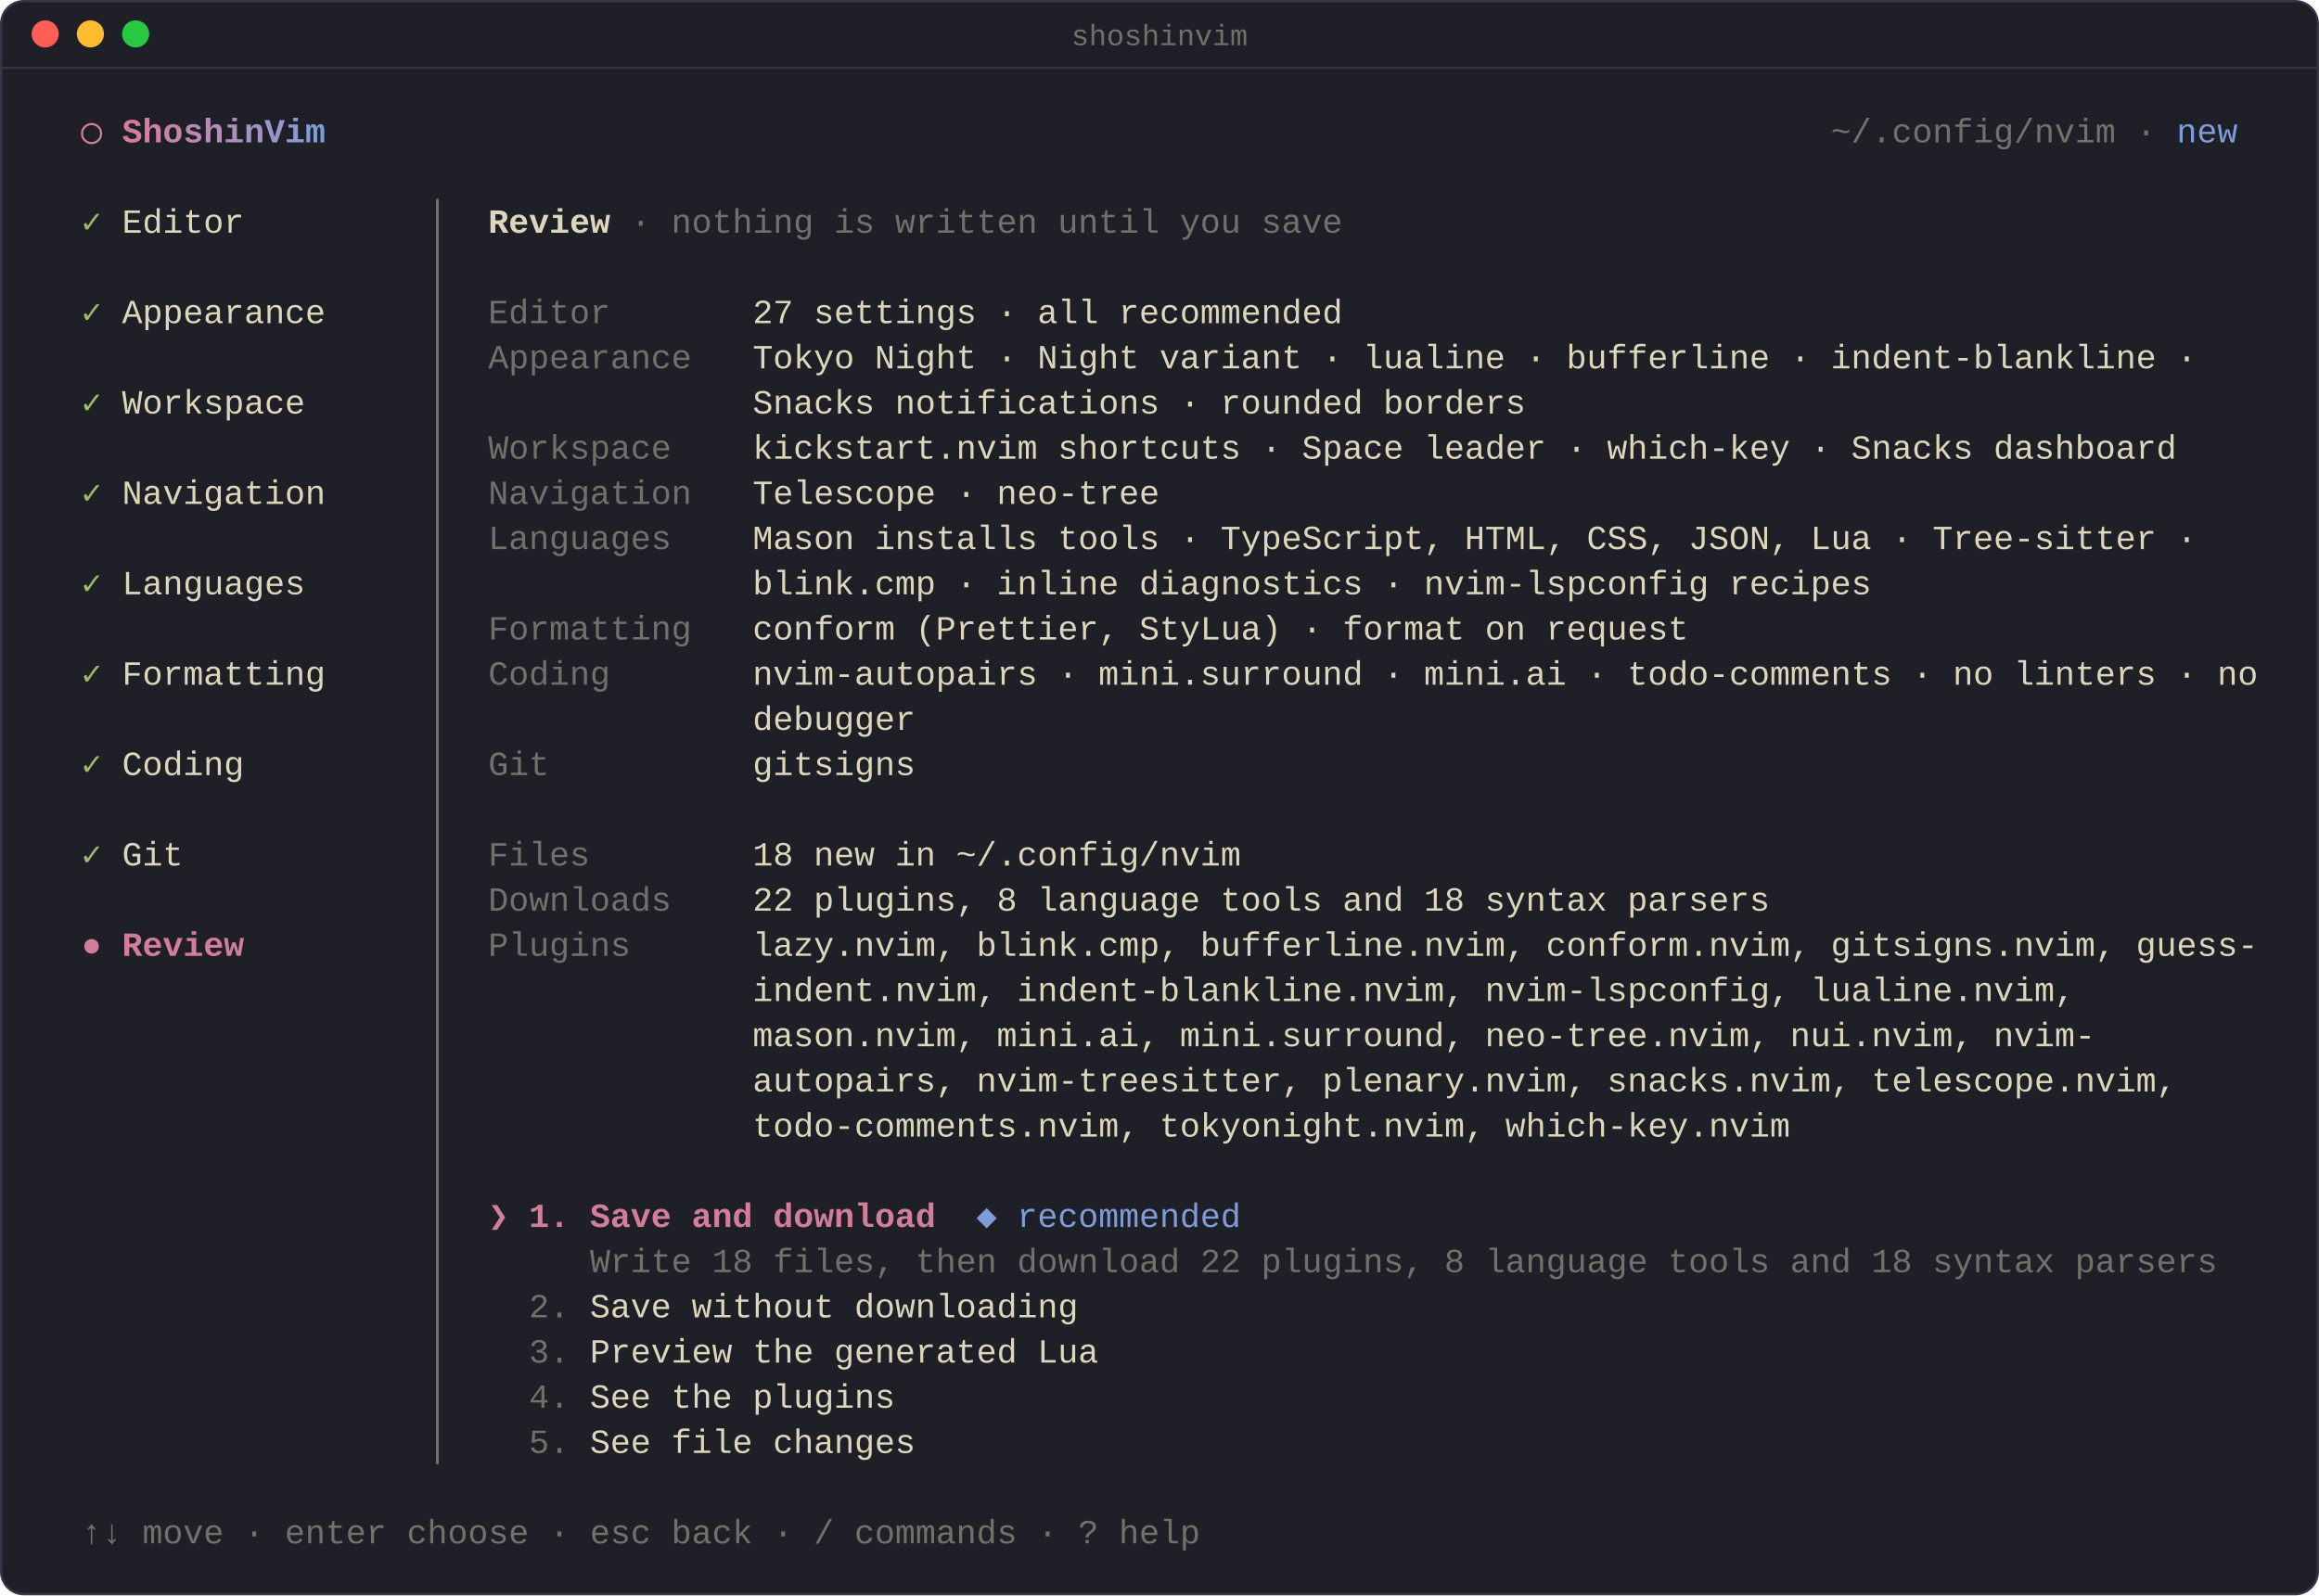
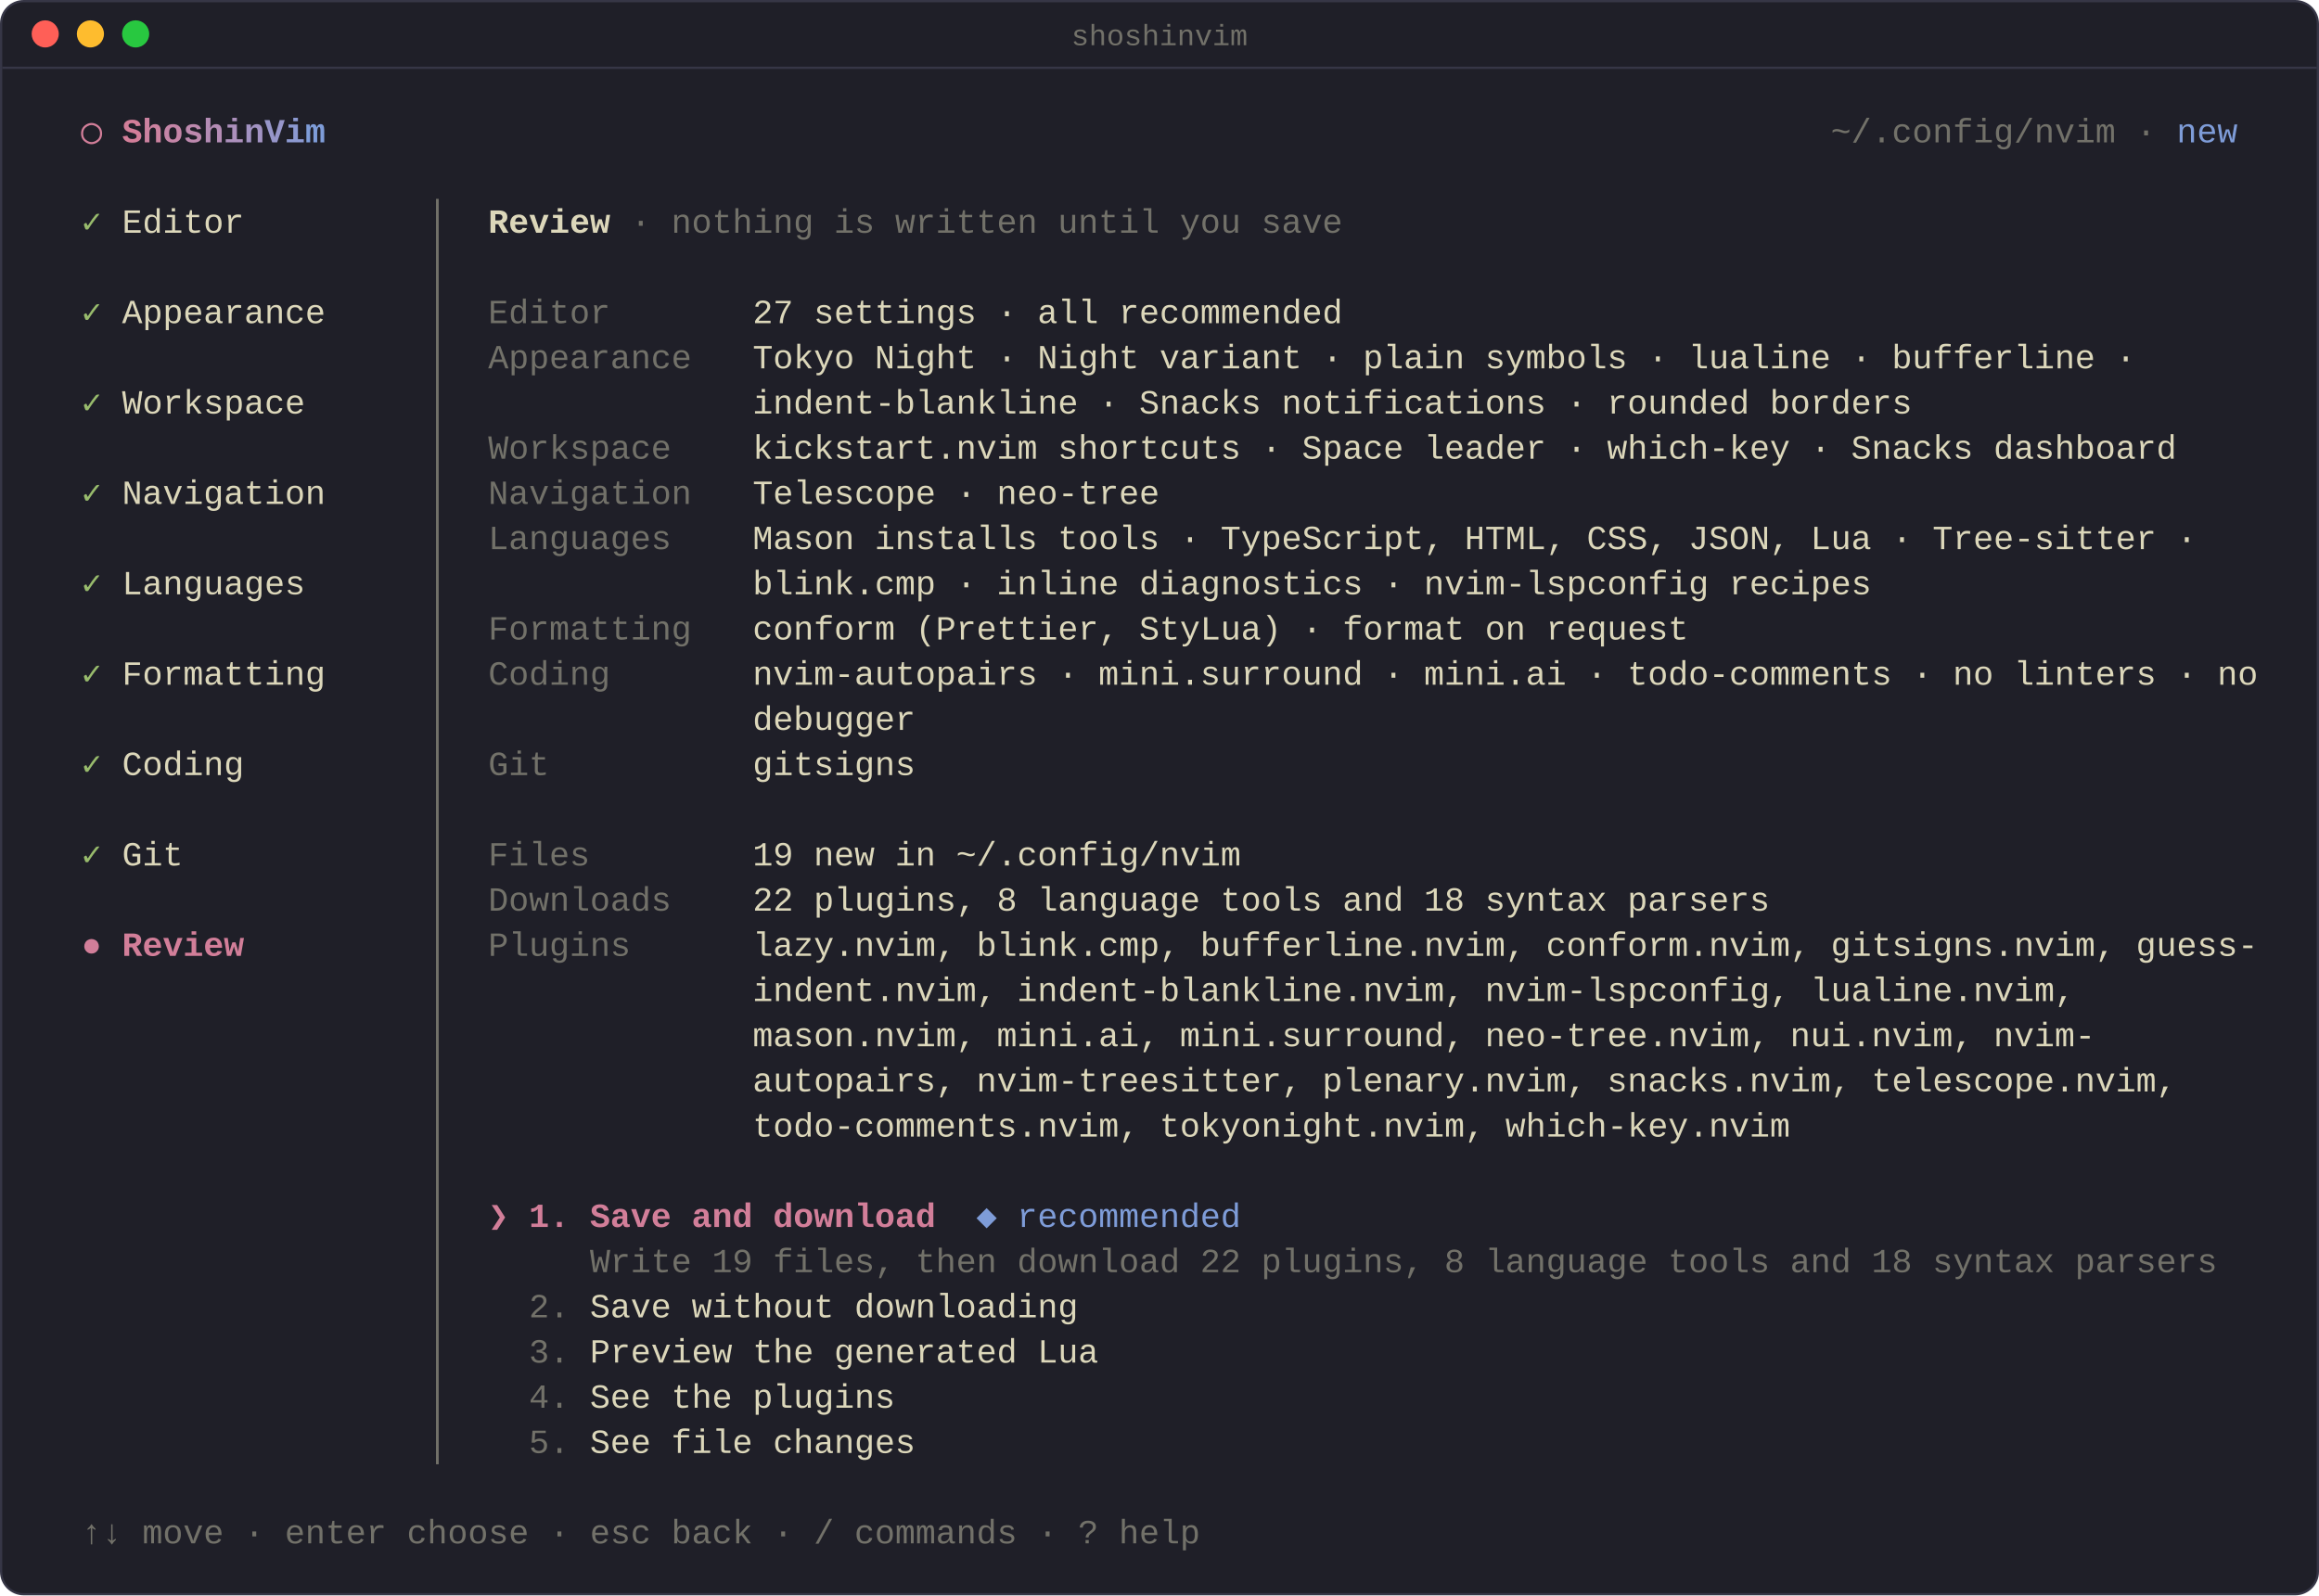
<svg xmlns="http://www.w3.org/2000/svg" width="1026" height="706" viewBox="0 0 1026 706" font-family="ui-monospace,SFMono-Regular,Menlo,Consolas,'Liberation Mono',monospace" font-size="15">
  <rect x="0.5" y="0.5" width="1025" height="705" rx="10" fill="#1F1F28" stroke="#363646" />
  <path d="M1 30 H1025" stroke="#363646" />
  <circle cx="20" cy="15" r="6" fill="#FF5F57" />
  <circle cx="40" cy="15" r="6" fill="#FEBC2E" />
  <circle cx="60" cy="15" r="6" fill="#28C840" />
  <text x="513" y="20" fill="#727169" font-size="13" text-anchor="middle">shoshinvim</text>
  <g shape-rendering="crispEdges">
</g>
  <text x="36" y="63" fill="#D27E99" font-weight="bold">◯</text>
  <text x="54" y="63" fill="#D27E99" font-weight="bold">S</text>
  <text x="63" y="63" fill="#CC82A0" font-weight="bold">h</text>
  <text x="72" y="63" fill="#C485A7" font-weight="bold">o</text>
  <text x="81" y="63" fill="#BD89AE" font-weight="bold">s</text>
  <text x="90" y="63" fill="#B48CB5" font-weight="bold">h</text>
  <text x="99" y="63" fill="#AC90BC" font-weight="bold">i</text>
  <text x="108" y="63" fill="#A293C3" font-weight="bold">n</text>
  <text x="117" y="63" fill="#9796CA" font-weight="bold">V</text>
  <text x="126" y="63" fill="#8C99D1" font-weight="bold">i</text>
  <text x="135" y="63" fill="#7E9CD8" font-weight="bold">m</text>
  <text x="810 819 828 837 846 855 864 873 882 891 900 909 918 927" y="63" fill="#727169">~/.config/nvim</text>
  <text x="945" y="63" fill="#727169">·</text>
  <text x="963 972 981" y="63" fill="#7E9CD8">new</text>
  <text x="36" y="103" fill="#98BB6C">✓</text>
  <text x="54 63 72 81 90 99" y="103" fill="#DCD7BA">Editor</text>
  <text x="216 225 234 243 252 261" y="103" fill="#DCD7BA" font-weight="bold">Review</text>
  <text x="279" y="103" fill="#727169">·</text>
  <text x="297 306 315 324 333 342 351" y="103" fill="#727169">nothing</text>
  <text x="369 378" y="103" fill="#727169">is</text>
  <text x="396 405 414 423 432 441 450" y="103" fill="#727169">written</text>
  <text x="468 477 486 495 504" y="103" fill="#727169">until</text>
  <text x="522 531 540" y="103" fill="#727169">you</text>
  <text x="558 567 576 585" y="103" fill="#727169">save</text>
  <text x="36" y="143" fill="#98BB6C">✓</text>
  <text x="54 63 72 81 90 99 108 117 126 135" y="143" fill="#DCD7BA">Appearance</text>
  <text x="216 225 234 243 252 261" y="143" fill="#727169">Editor</text>
  <text x="333 342" y="143" fill="#DCD7BA">27</text>
  <text x="360 369 378 387 396 405 414 423" y="143" fill="#DCD7BA">settings</text>
  <text x="441" y="143" fill="#DCD7BA">·</text>
  <text x="459 468 477" y="143" fill="#DCD7BA">all</text>
  <text x="495 504 513 522 531 540 549 558 567 576 585" y="143" fill="#DCD7BA">recommended</text>
  <text x="216 225 234 243 252 261 270 279 288 297" y="163" fill="#727169">Appearance</text>
  <text x="333 342 351 360 369" y="163" fill="#DCD7BA">Tokyo</text>
  <text x="387 396 405 414 423" y="163" fill="#DCD7BA">Night</text>
  <text x="441" y="163" fill="#DCD7BA">·</text>
  <text x="459 468 477 486 495" y="163" fill="#DCD7BA">Night</text>
  <text x="513 522 531 540 549 558 567" y="163" fill="#DCD7BA">variant</text>
  <text x="585" y="163" fill="#DCD7BA">·</text>
-   <text x="603 612 621 630 639 648 657" y="163" fill="#DCD7BA">lualine</text>
-   <text x="675" y="163" fill="#DCD7BA">·</text>
-   <text x="693 702 711 720 729 738 747 756 765 774" y="163" fill="#DCD7BA">bufferline</text>
-   <text x="792" y="163" fill="#DCD7BA">·</text>
-   <text x="810 819 828 837 846 855 864 873 882 891 900 909 918 927 936 945" y="163" fill="#DCD7BA">indent-blankline</text>
-   <text x="963" y="163" fill="#DCD7BA">·</text>
+   <text x="603 612 621 630 639" y="163" fill="#DCD7BA">plain</text>
+   <text x="657 666 675 684 693 702 711" y="163" fill="#DCD7BA">symbols</text>
+   <text x="729" y="163" fill="#DCD7BA">·</text>
+   <text x="747 756 765 774 783 792 801" y="163" fill="#DCD7BA">lualine</text>
+   <text x="819" y="163" fill="#DCD7BA">·</text>
+   <text x="837 846 855 864 873 882 891 900 909 918" y="163" fill="#DCD7BA">bufferline</text>
+   <text x="936" y="163" fill="#DCD7BA">·</text>
  <text x="36" y="183" fill="#98BB6C">✓</text>
  <text x="54 63 72 81 90 99 108 117 126" y="183" fill="#DCD7BA">Workspace</text>
-   <text x="333 342 351 360 369 378" y="183" fill="#DCD7BA">Snacks</text>
-   <text x="396 405 414 423 432 441 450 459 468 477 486 495 504" y="183" fill="#DCD7BA">notifications</text>
-   <text x="522" y="183" fill="#DCD7BA">·</text>
-   <text x="540 549 558 567 576 585 594" y="183" fill="#DCD7BA">rounded</text>
-   <text x="612 621 630 639 648 657 666" y="183" fill="#DCD7BA">borders</text>
+   <text x="333 342 351 360 369 378 387 396 405 414 423 432 441 450 459 468" y="183" fill="#DCD7BA">indent-blankline</text>
+   <text x="486" y="183" fill="#DCD7BA">·</text>
+   <text x="504 513 522 531 540 549" y="183" fill="#DCD7BA">Snacks</text>
+   <text x="567 576 585 594 603 612 621 630 639 648 657 666 675" y="183" fill="#DCD7BA">notifications</text>
+   <text x="693" y="183" fill="#DCD7BA">·</text>
+   <text x="711 720 729 738 747 756 765" y="183" fill="#DCD7BA">rounded</text>
+   <text x="783 792 801 810 819 828 837" y="183" fill="#DCD7BA">borders</text>
  <text x="216 225 234 243 252 261 270 279 288" y="203" fill="#727169">Workspace</text>
  <text x="333 342 351 360 369 378 387 396 405 414 423 432 441 450" y="203" fill="#DCD7BA">kickstart.nvim</text>
  <text x="468 477 486 495 504 513 522 531 540" y="203" fill="#DCD7BA">shortcuts</text>
  <text x="558" y="203" fill="#DCD7BA">·</text>
  <text x="576 585 594 603 612" y="203" fill="#DCD7BA">Space</text>
  <text x="630 639 648 657 666 675" y="203" fill="#DCD7BA">leader</text>
  <text x="693" y="203" fill="#DCD7BA">·</text>
  <text x="711 720 729 738 747 756 765 774 783" y="203" fill="#DCD7BA">which-key</text>
  <text x="801" y="203" fill="#DCD7BA">·</text>
  <text x="819 828 837 846 855 864" y="203" fill="#DCD7BA">Snacks</text>
  <text x="882 891 900 909 918 927 936 945 954" y="203" fill="#DCD7BA">dashboard</text>
  <text x="36" y="223" fill="#98BB6C">✓</text>
  <text x="54 63 72 81 90 99 108 117 126 135" y="223" fill="#DCD7BA">Navigation</text>
  <text x="216 225 234 243 252 261 270 279 288 297" y="223" fill="#727169">Navigation</text>
  <text x="333 342 351 360 369 378 387 396 405" y="223" fill="#DCD7BA">Telescope</text>
  <text x="423" y="223" fill="#DCD7BA">·</text>
  <text x="441 450 459 468 477 486 495 504" y="223" fill="#DCD7BA">neo-tree</text>
  <text x="216 225 234 243 252 261 270 279 288" y="243" fill="#727169">Languages</text>
  <text x="333 342 351 360 369" y="243" fill="#DCD7BA">Mason</text>
  <text x="387 396 405 414 423 432 441 450" y="243" fill="#DCD7BA">installs</text>
  <text x="468 477 486 495 504" y="243" fill="#DCD7BA">tools</text>
  <text x="522" y="243" fill="#DCD7BA">·</text>
  <text x="540 549 558 567 576 585 594 603 612 621 630" y="243" fill="#DCD7BA">TypeScript,</text>
  <text x="648 657 666 675 684" y="243" fill="#DCD7BA">HTML,</text>
  <text x="702 711 720 729" y="243" fill="#DCD7BA">CSS,</text>
  <text x="747 756 765 774 783" y="243" fill="#DCD7BA">JSON,</text>
  <text x="801 810 819" y="243" fill="#DCD7BA">Lua</text>
  <text x="837" y="243" fill="#DCD7BA">·</text>
  <text x="855 864 873 882 891 900 909 918 927 936 945" y="243" fill="#DCD7BA">Tree-sitter</text>
  <text x="963" y="243" fill="#DCD7BA">·</text>
  <text x="36" y="263" fill="#98BB6C">✓</text>
  <text x="54 63 72 81 90 99 108 117 126" y="263" fill="#DCD7BA">Languages</text>
  <text x="333 342 351 360 369 378 387 396 405" y="263" fill="#DCD7BA">blink.cmp</text>
  <text x="423" y="263" fill="#DCD7BA">·</text>
  <text x="441 450 459 468 477 486" y="263" fill="#DCD7BA">inline</text>
  <text x="504 513 522 531 540 549 558 567 576 585 594" y="263" fill="#DCD7BA">diagnostics</text>
  <text x="612" y="263" fill="#DCD7BA">·</text>
  <text x="630 639 648 657 666 675 684 693 702 711 720 729 738 747" y="263" fill="#DCD7BA">nvim-lspconfig</text>
  <text x="765 774 783 792 801 810 819" y="263" fill="#DCD7BA">recipes</text>
  <text x="216 225 234 243 252 261 270 279 288 297" y="283" fill="#727169">Formatting</text>
  <text x="333 342 351 360 369 378 387" y="283" fill="#DCD7BA">conform</text>
  <text x="405 414 423 432 441 450 459 468 477 486" y="283" fill="#DCD7BA">(Prettier,</text>
  <text x="504 513 522 531 540 549 558" y="283" fill="#DCD7BA">StyLua)</text>
  <text x="576" y="283" fill="#DCD7BA">·</text>
  <text x="594 603 612 621 630 639" y="283" fill="#DCD7BA">format</text>
  <text x="657 666" y="283" fill="#DCD7BA">on</text>
  <text x="684 693 702 711 720 729 738" y="283" fill="#DCD7BA">request</text>
  <text x="36" y="303" fill="#98BB6C">✓</text>
  <text x="54 63 72 81 90 99 108 117 126 135" y="303" fill="#DCD7BA">Formatting</text>
  <text x="216 225 234 243 252 261" y="303" fill="#727169">Coding</text>
  <text x="333 342 351 360 369 378 387 396 405 414 423 432 441 450" y="303" fill="#DCD7BA">nvim-autopairs</text>
  <text x="468" y="303" fill="#DCD7BA">·</text>
  <text x="486 495 504 513 522 531 540 549 558 567 576 585 594" y="303" fill="#DCD7BA">mini.surround</text>
  <text x="612" y="303" fill="#DCD7BA">·</text>
  <text x="630 639 648 657 666 675 684" y="303" fill="#DCD7BA">mini.ai</text>
  <text x="702" y="303" fill="#DCD7BA">·</text>
  <text x="720 729 738 747 756 765 774 783 792 801 810 819 828" y="303" fill="#DCD7BA">todo-comments</text>
  <text x="846" y="303" fill="#DCD7BA">·</text>
  <text x="864 873" y="303" fill="#DCD7BA">no</text>
  <text x="891 900 909 918 927 936 945" y="303" fill="#DCD7BA">linters</text>
  <text x="963" y="303" fill="#DCD7BA">·</text>
  <text x="981 990" y="303" fill="#DCD7BA">no</text>
  <text x="333 342 351 360 369 378 387 396" y="323" fill="#DCD7BA">debugger</text>
  <text x="36" y="343" fill="#98BB6C">✓</text>
  <text x="54 63 72 81 90 99" y="343" fill="#DCD7BA">Coding</text>
  <text x="216 225 234" y="343" fill="#727169">Git</text>
  <text x="333 342 351 360 369 378 387 396" y="343" fill="#DCD7BA">gitsigns</text>
  <text x="36" y="383" fill="#98BB6C">✓</text>
  <text x="54 63 72" y="383" fill="#DCD7BA">Git</text>
  <text x="216 225 234 243 252" y="383" fill="#727169">Files</text>
-   <text x="333 342" y="383" fill="#DCD7BA">18</text>
+   <text x="333 342" y="383" fill="#DCD7BA">19</text>
  <text x="360 369 378" y="383" fill="#DCD7BA">new</text>
  <text x="396 405" y="383" fill="#DCD7BA">in</text>
  <text x="423 432 441 450 459 468 477 486 495 504 513 522 531 540" y="383" fill="#DCD7BA">~/.config/nvim</text>
  <text x="216 225 234 243 252 261 270 279 288" y="403" fill="#727169">Downloads</text>
  <text x="333 342" y="403" fill="#DCD7BA">22</text>
  <text x="360 369 378 387 396 405 414 423" y="403" fill="#DCD7BA">plugins,</text>
  <text x="441" y="403" fill="#DCD7BA">8</text>
  <text x="459 468 477 486 495 504 513 522" y="403" fill="#DCD7BA">language</text>
  <text x="540 549 558 567 576" y="403" fill="#DCD7BA">tools</text>
  <text x="594 603 612" y="403" fill="#DCD7BA">and</text>
  <text x="630 639" y="403" fill="#DCD7BA">18</text>
  <text x="657 666 675 684 693 702" y="403" fill="#DCD7BA">syntax</text>
  <text x="720 729 738 747 756 765 774" y="403" fill="#DCD7BA">parsers</text>
  <text x="36" y="423" fill="#D27E99" font-weight="bold">●</text>
  <text x="54 63 72 81 90 99" y="423" fill="#D27E99" font-weight="bold">Review</text>
  <text x="216 225 234 243 252 261 270" y="423" fill="#727169">Plugins</text>
  <text x="333 342 351 360 369 378 387 396 405 414" y="423" fill="#DCD7BA">lazy.nvim,</text>
  <text x="432 441 450 459 468 477 486 495 504 513" y="423" fill="#DCD7BA">blink.cmp,</text>
  <text x="531 540 549 558 567 576 585 594 603 612 621 630 639 648 657 666" y="423" fill="#DCD7BA">bufferline.nvim,</text>
  <text x="684 693 702 711 720 729 738 747 756 765 774 783 792" y="423" fill="#DCD7BA">conform.nvim,</text>
  <text x="810 819 828 837 846 855 864 873 882 891 900 909 918 927" y="423" fill="#DCD7BA">gitsigns.nvim,</text>
  <text x="945 954 963 972 981 990" y="423" fill="#DCD7BA">guess-</text>
  <text x="333 342 351 360 369 378 387 396 405 414 423 432" y="443" fill="#DCD7BA">indent.nvim,</text>
  <text x="450 459 468 477 486 495 504 513 522 531 540 549 558 567 576 585 594 603 612 621 630 639" y="443" fill="#DCD7BA">indent-blankline.nvim,</text>
  <text x="657 666 675 684 693 702 711 720 729 738 747 756 765 774 783" y="443" fill="#DCD7BA">nvim-lspconfig,</text>
  <text x="801 810 819 828 837 846 855 864 873 882 891 900 909" y="443" fill="#DCD7BA">lualine.nvim,</text>
  <text x="333 342 351 360 369 378 387 396 405 414 423" y="463" fill="#DCD7BA">mason.nvim,</text>
  <text x="441 450 459 468 477 486 495 504" y="463" fill="#DCD7BA">mini.ai,</text>
  <text x="522 531 540 549 558 567 576 585 594 603 612 621 630 639" y="463" fill="#DCD7BA">mini.surround,</text>
  <text x="657 666 675 684 693 702 711 720 729 738 747 756 765 774" y="463" fill="#DCD7BA">neo-tree.nvim,</text>
  <text x="792 801 810 819 828 837 846 855 864" y="463" fill="#DCD7BA">nui.nvim,</text>
  <text x="882 891 900 909 918" y="463" fill="#DCD7BA">nvim-</text>
  <text x="333 342 351 360 369 378 387 396 405 414" y="483" fill="#DCD7BA">autopairs,</text>
  <text x="432 441 450 459 468 477 486 495 504 513 522 531 540 549 558 567" y="483" fill="#DCD7BA">nvim-treesitter,</text>
  <text x="585 594 603 612 621 630 639 648 657 666 675 684 693" y="483" fill="#DCD7BA">plenary.nvim,</text>
  <text x="711 720 729 738 747 756 765 774 783 792 801 810" y="483" fill="#DCD7BA">snacks.nvim,</text>
  <text x="828 837 846 855 864 873 882 891 900 909 918 927 936 945 954" y="483" fill="#DCD7BA">telescope.nvim,</text>
  <text x="333 342 351 360 369 378 387 396 405 414 423 432 441 450 459 468 477 486 495" y="503" fill="#DCD7BA">todo-comments.nvim,</text>
  <text x="513 522 531 540 549 558 567 576 585 594 603 612 621 630 639 648" y="503" fill="#DCD7BA">tokyonight.nvim,</text>
  <text x="666 675 684 693 702 711 720 729 738 747 756 765 774 783" y="503" fill="#DCD7BA">which-key.nvim</text>
  <text x="216" y="543" fill="#D27E99" font-weight="bold">❯</text>
  <text x="234 243" y="543" fill="#D27E99" font-weight="bold">1.</text>
  <text x="261 270 279 288" y="543" fill="#D27E99" font-weight="bold">Save</text>
  <text x="306 315 324" y="543" fill="#D27E99" font-weight="bold">and</text>
  <text x="342 351 360 369 378 387 396 405" y="543" fill="#D27E99" font-weight="bold">download</text>
  <text x="432" y="543" fill="#7E9CD8">◆</text>
  <text x="450 459 468 477 486 495 504 513 522 531 540" y="543" fill="#7E9CD8">recommended</text>
  <text x="261 270 279 288 297" y="563" fill="#727169">Write</text>
-   <text x="315 324" y="563" fill="#727169">18</text>
+   <text x="315 324" y="563" fill="#727169">19</text>
  <text x="342 351 360 369 378 387" y="563" fill="#727169">files,</text>
  <text x="405 414 423 432" y="563" fill="#727169">then</text>
  <text x="450 459 468 477 486 495 504 513" y="563" fill="#727169">download</text>
  <text x="531 540" y="563" fill="#727169">22</text>
  <text x="558 567 576 585 594 603 612 621" y="563" fill="#727169">plugins,</text>
  <text x="639" y="563" fill="#727169">8</text>
  <text x="657 666 675 684 693 702 711 720" y="563" fill="#727169">language</text>
  <text x="738 747 756 765 774" y="563" fill="#727169">tools</text>
  <text x="792 801 810" y="563" fill="#727169">and</text>
  <text x="828 837" y="563" fill="#727169">18</text>
  <text x="855 864 873 882 891 900" y="563" fill="#727169">syntax</text>
  <text x="918 927 936 945 954 963 972" y="563" fill="#727169">parsers</text>
  <text x="234 243" y="583" fill="#727169">2.</text>
  <text x="261 270 279 288" y="583" fill="#DCD7BA">Save</text>
  <text x="306 315 324 333 342 351 360" y="583" fill="#DCD7BA">without</text>
  <text x="378 387 396 405 414 423 432 441 450 459 468" y="583" fill="#DCD7BA">downloading</text>
  <text x="234 243" y="603" fill="#727169">3.</text>
  <text x="261 270 279 288 297 306 315" y="603" fill="#DCD7BA">Preview</text>
  <text x="333 342 351" y="603" fill="#DCD7BA">the</text>
  <text x="369 378 387 396 405 414 423 432 441" y="603" fill="#DCD7BA">generated</text>
  <text x="459 468 477" y="603" fill="#DCD7BA">Lua</text>
  <text x="234 243" y="623" fill="#727169">4.</text>
  <text x="261 270 279" y="623" fill="#DCD7BA">See</text>
  <text x="297 306 315" y="623" fill="#DCD7BA">the</text>
  <text x="333 342 351 360 369 378 387" y="623" fill="#DCD7BA">plugins</text>
  <text x="234 243" y="643" fill="#727169">5.</text>
  <text x="261 270 279" y="643" fill="#DCD7BA">See</text>
  <text x="297 306 315 324" y="643" fill="#DCD7BA">file</text>
  <text x="342 351 360 369 378 387 396" y="643" fill="#DCD7BA">changes</text>
  <text x="36 45" y="683" fill="#727169">↑↓</text>
  <text x="63 72 81 90" y="683" fill="#727169">move</text>
  <text x="108" y="683" fill="#727169">·</text>
  <text x="126 135 144 153 162" y="683" fill="#727169">enter</text>
  <text x="180 189 198 207 216 225" y="683" fill="#727169">choose</text>
  <text x="243" y="683" fill="#727169">·</text>
  <text x="261 270 279" y="683" fill="#727169">esc</text>
  <text x="297 306 315 324" y="683" fill="#727169">back</text>
  <text x="342" y="683" fill="#727169">·</text>
  <text x="360" y="683" fill="#727169">/</text>
  <text x="378 387 396 405 414 423 432 441" y="683" fill="#727169">commands</text>
  <text x="459" y="683" fill="#727169">·</text>
  <text x="477" y="683" fill="#727169">?</text>
  <text x="495 504 513 522" y="683" fill="#727169">help</text>
  <path d="M193.5 88V108M193.5 108V128M193.5 128V148M193.5 148V168M193.5 168V188M193.5 188V208M193.5 208V228M193.5 228V248M193.5 248V268M193.5 268V288M193.5 288V308M193.5 308V328M193.5 328V348M193.5 348V368M193.5 368V388M193.5 388V408M193.5 408V428M193.5 428V448M193.5 448V468M193.5 468V488M193.5 488V508M193.5 508V528M193.5 528V548M193.5 548V568M193.5 568V588M193.5 588V608M193.5 608V628M193.5 628V648" stroke="#727169" stroke-width="1.2" fill="none" />
</svg>
